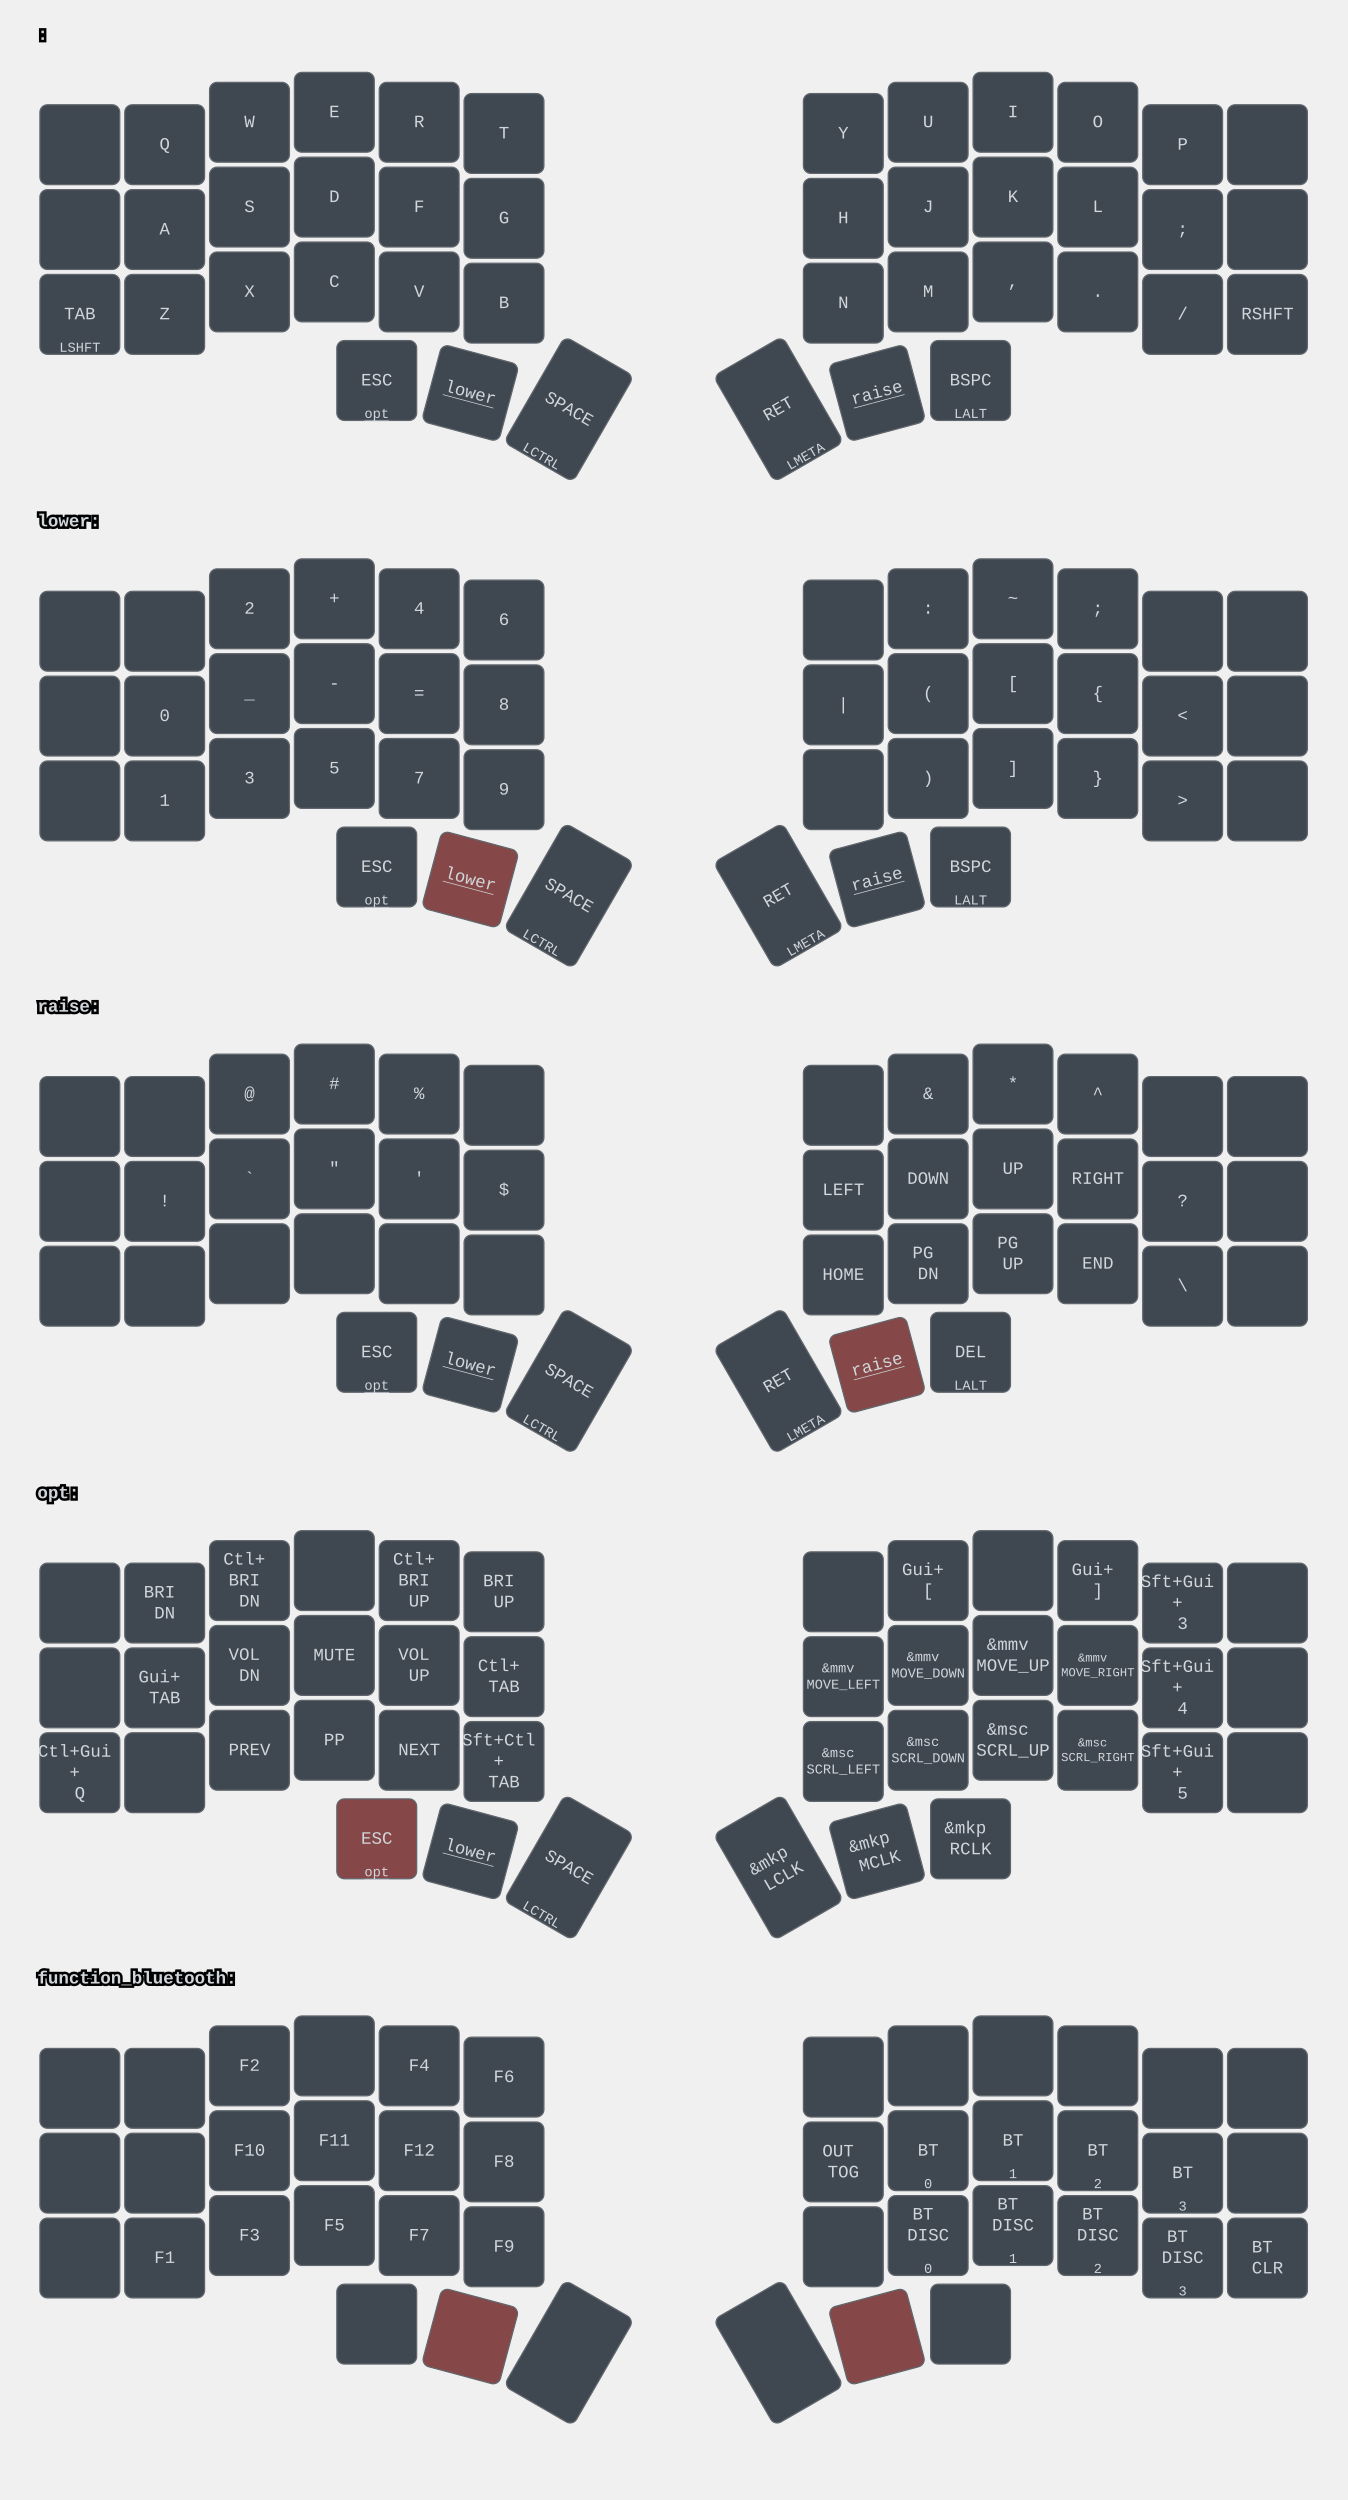
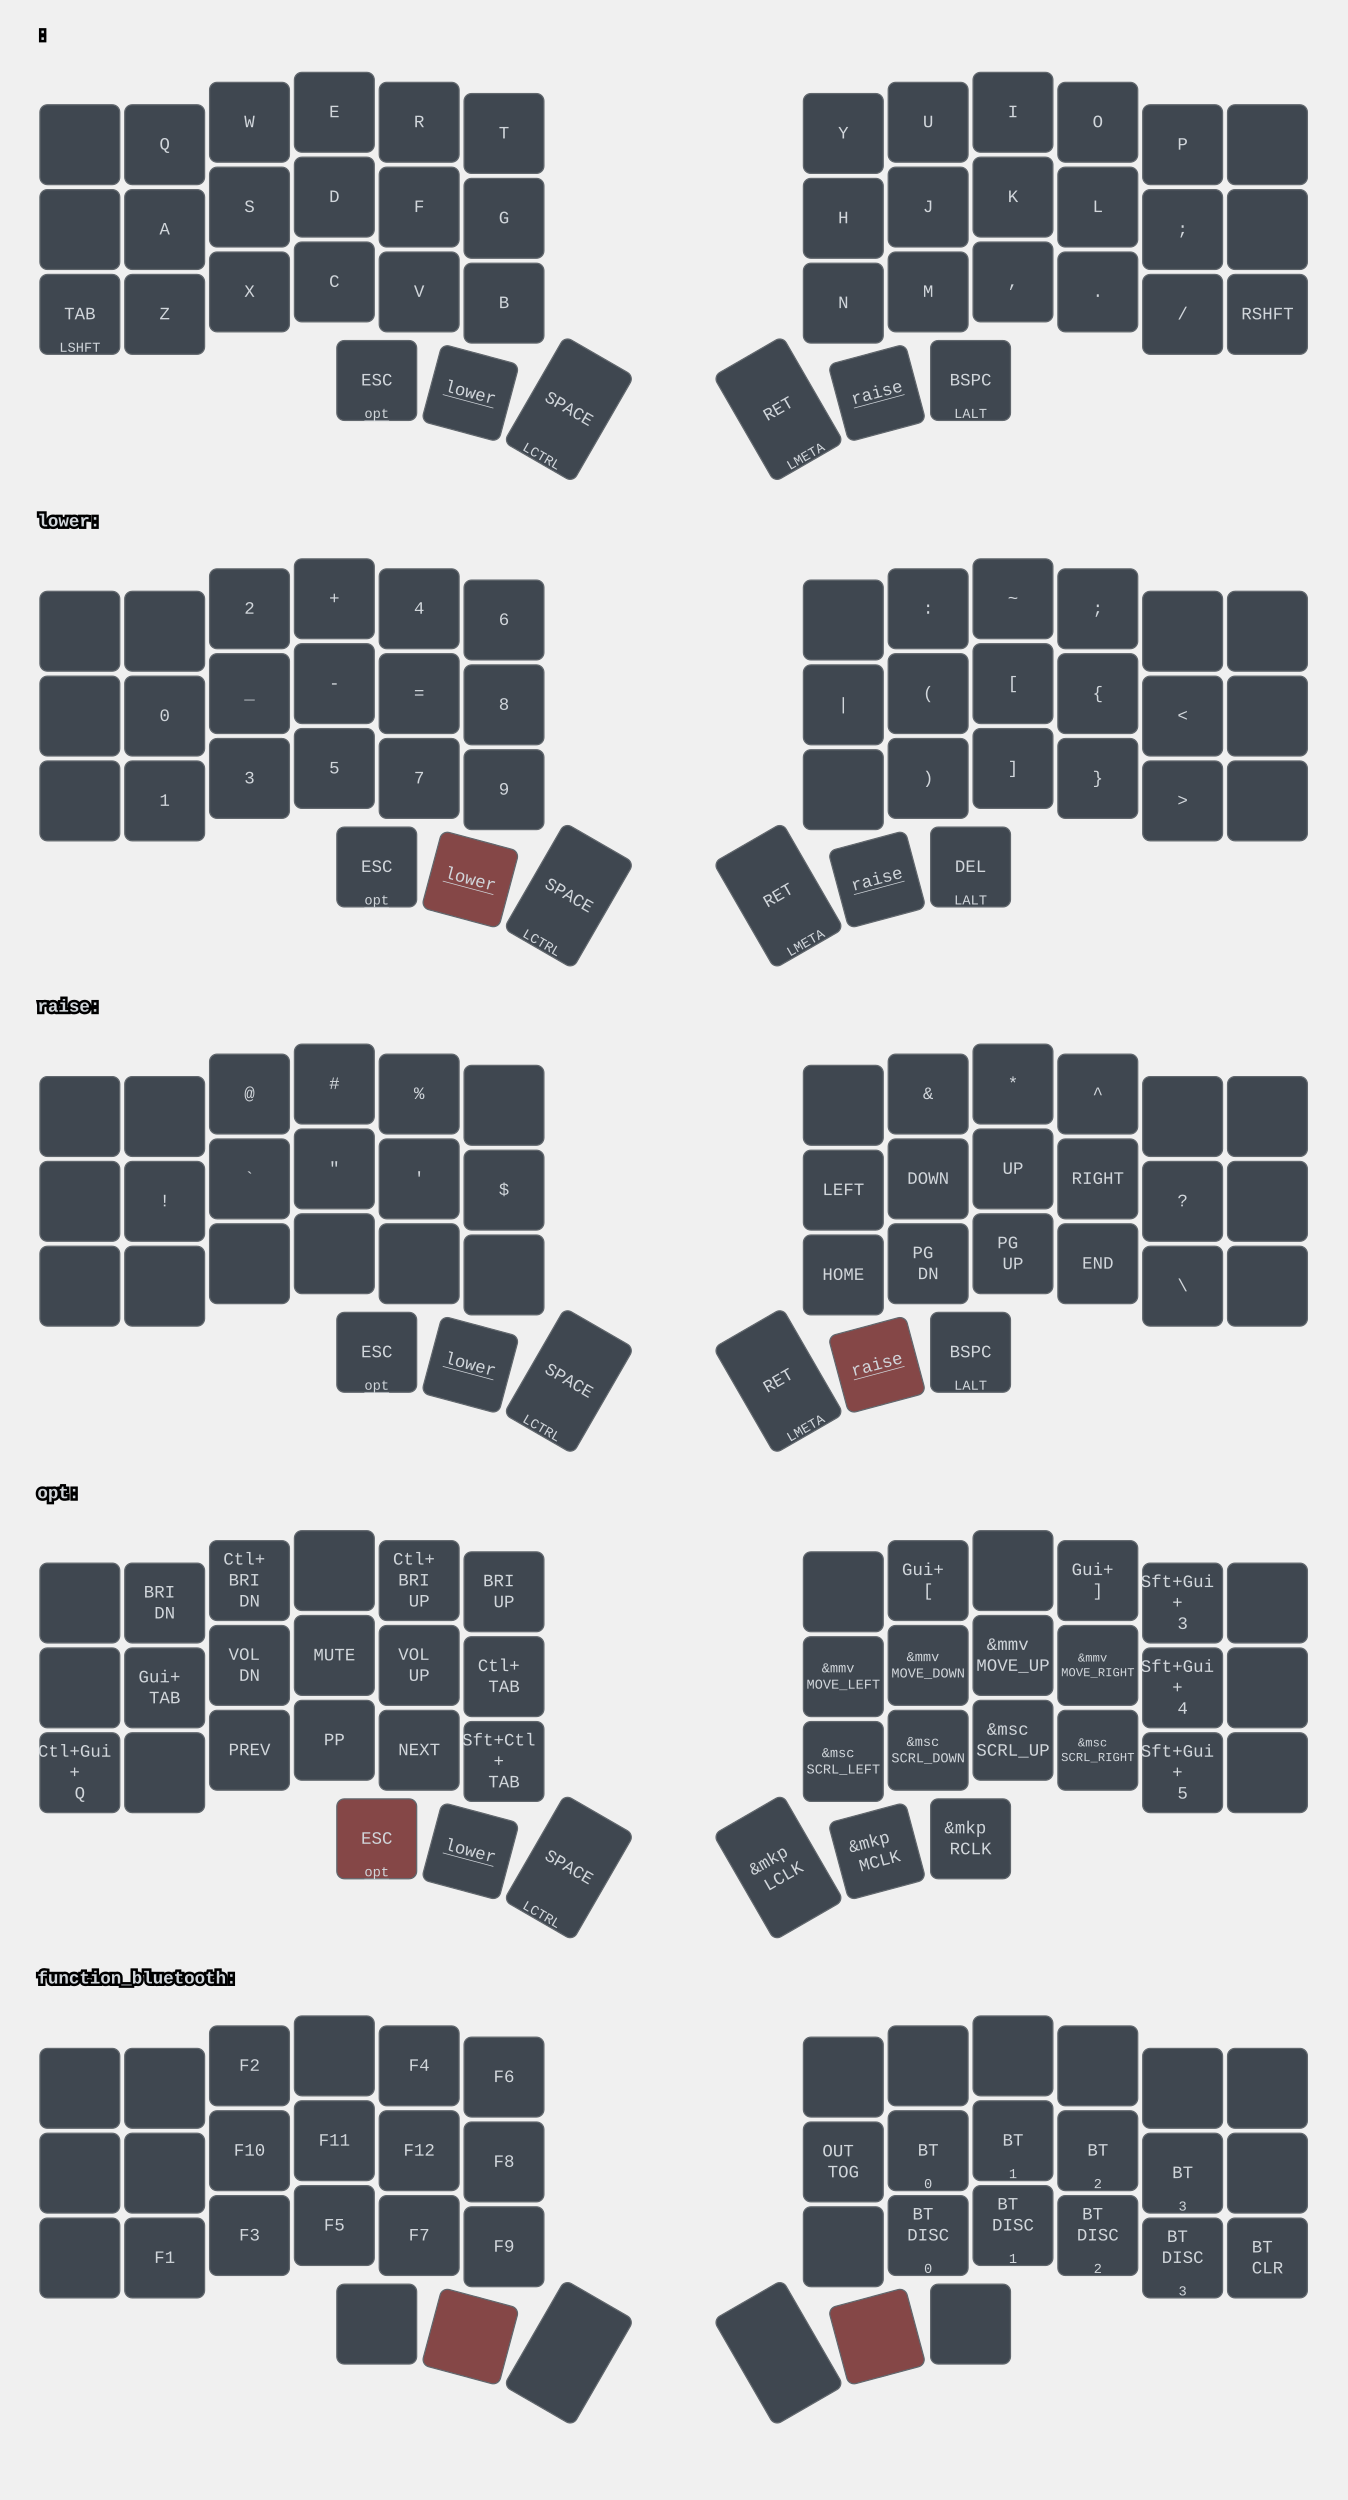
<svg xmlns="http://www.w3.org/2000/svg" width="1080" height="2004" viewBox="0 0 1080 2004" class="keymap">
  <style>/* inherit to force styles through use tags */
svg path {
    fill: inherit;
}

/* font and background color specifications */
svg.keymap {
    font-family: SFMono-Regular,Consolas,Liberation Mono,Menlo,monospace;
    font-size: 14px;
    font-kerning: normal;
    text-rendering: optimizeLegibility;
    fill: #24292e;
}

/* default key styling */
rect.key {
    fill: #f6f8fa;
}

rect.key, rect.combo {
    stroke: #c9cccf;
    stroke-width: 1;
}

/* default key side styling, only used is draw_key_sides is set */
rect.side {
    filter: brightness(90%);
}

/* color accent for combo boxes */
rect.combo, rect.combo-separate {
    fill: #cdf;
}

/* color accent for held keys */
rect.held, rect.combo.held {
    fill: #fdd;
}

/* color accent for ghost (optional) keys */
rect.ghost, rect.combo.ghost {
    stroke-dasharray: 4, 4;
    stroke-width: 2;
}

text {
    text-anchor: middle;
    dominant-baseline: middle;
}

/* styling for layer labels */
text.label {
    font-weight: bold;
    text-anchor: start;
    stroke: white;
    stroke-width: 4;
    paint-order: stroke;
}

/* styling for optional footer */
text.footer {
    text-anchor: end;
    dominant-baseline: auto;
    stroke: white;
    stroke-width: 4;
    paint-order: stroke;
}

/* styling for combo tap, and key non-tap label text */
text.combo, text.hold, text.shifted, text.left, text.right {
    font-size: 11px;
}

text.hold {
    text-anchor: middle;
    dominant-baseline: auto;
}

text.shifted {
    text-anchor: middle;
    dominant-baseline: hanging;
}

text.left {
    text-anchor: start;
}

text.right {
    text-anchor: end;
}

text.layer-activator {
    text-decoration: underline;
}

/* styling for hold/shifted label text in combo box */
text.combo.hold, text.combo.shifted, text.combo.left, text.combo.right {
    font-size: 8px;
}

/* lighter symbol for transparent keys */
text.trans {
    fill: #7b7e81;
}

/* styling for combo dendrons */
path.combo {
    stroke-width: 1;
    stroke: gray;
    fill: none;
}

/* Start Tabler Icons Cleanup */
/* cannot use height/width with glyphs */
.icon-tabler &gt; path {
    fill: inherit;
    stroke: inherit;
    stroke-width: 2;
}
/* hide tabler's default box */
.icon-tabler &gt; path[stroke="none"][fill="none"] {
    visibility: hidden;
}
/* End Tabler Icons Cleanup */

svg.keymap { fill: #d1d6db; }
rect.key { fill: #3f4750; }
rect.key, rect.combo { stroke: #60666c; }
rect.combo, rect.combo-separate { fill: #1f3d7a; }
rect.held, rect.combo.held { fill: #854747; }
text.label, text.footer { stroke: black; }
text.trans { fill: #7e8184; }
path.combo { stroke: #7f7f7f; }
</style>
  <g transform="translate(30, 0)" class="layer- ">
    <text x="0" y="28" class="label" id="x_x"> :</text>
    <g transform="translate(0, 56)">
      <g transform="translate(34, 60)" class="key keypos-0">
        <rect rx="6" ry="6" x="-32" y="-32" width="64" height="64" class="key" />
      </g>
      <g transform="translate(102, 60)" class="key keypos-1">
        <rect rx="6" ry="6" x="-32" y="-32" width="64" height="64" class="key" />
        <text x="0" y="0" class="key tap">Q</text>
      </g>
      <g transform="translate(170, 42)" class="key keypos-2">
        <rect rx="6" ry="6" x="-32" y="-32" width="64" height="64" class="key" />
        <text x="0" y="0" class="key tap">W</text>
      </g>
      <g transform="translate(238, 34)" class="key keypos-3">
        <rect rx="6" ry="6" x="-32" y="-32" width="64" height="64" class="key" />
        <text x="0" y="0" class="key tap">E</text>
      </g>
      <g transform="translate(306, 42)" class="key keypos-4">
        <rect rx="6" ry="6" x="-32" y="-32" width="64" height="64" class="key" />
        <text x="0" y="0" class="key tap">R</text>
      </g>
      <g transform="translate(374, 51)" class="key keypos-5">
        <rect rx="6" ry="6" x="-32" y="-32" width="64" height="64" class="key" />
        <text x="0" y="0" class="key tap">T</text>
      </g>
      <g transform="translate(646, 51)" class="key keypos-6">
        <rect rx="6" ry="6" x="-32" y="-32" width="64" height="64" class="key" />
        <text x="0" y="0" class="key tap">Y</text>
      </g>
      <g transform="translate(714, 42)" class="key keypos-7">
        <rect rx="6" ry="6" x="-32" y="-32" width="64" height="64" class="key" />
        <text x="0" y="0" class="key tap">U</text>
      </g>
      <g transform="translate(782, 34)" class="key keypos-8">
        <rect rx="6" ry="6" x="-32" y="-32" width="64" height="64" class="key" />
        <text x="0" y="0" class="key tap">I</text>
      </g>
      <g transform="translate(850, 42)" class="key keypos-9">
        <rect rx="6" ry="6" x="-32" y="-32" width="64" height="64" class="key" />
        <text x="0" y="0" class="key tap">O</text>
      </g>
      <g transform="translate(918, 60)" class="key keypos-10">
        <rect rx="6" ry="6" x="-32" y="-32" width="64" height="64" class="key" />
        <text x="0" y="0" class="key tap">P</text>
      </g>
      <g transform="translate(986, 60)" class="key keypos-11">
        <rect rx="6" ry="6" x="-32" y="-32" width="64" height="64" class="key" />
      </g>
      <g transform="translate(34, 128)" class="key keypos-12">
        <rect rx="6" ry="6" x="-32" y="-32" width="64" height="64" class="key" />
      </g>
      <g transform="translate(102, 128)" class="key keypos-13">
        <rect rx="6" ry="6" x="-32" y="-32" width="64" height="64" class="key" />
        <text x="0" y="0" class="key tap">A</text>
      </g>
      <g transform="translate(170, 110)" class="key keypos-14">
        <rect rx="6" ry="6" x="-32" y="-32" width="64" height="64" class="key" />
        <text x="0" y="0" class="key tap">S</text>
      </g>
      <g transform="translate(238, 102)" class="key keypos-15">
        <rect rx="6" ry="6" x="-32" y="-32" width="64" height="64" class="key" />
        <text x="0" y="0" class="key tap">D</text>
      </g>
      <g transform="translate(306, 110)" class="key keypos-16">
        <rect rx="6" ry="6" x="-32" y="-32" width="64" height="64" class="key" />
        <text x="0" y="0" class="key tap">F</text>
      </g>
      <g transform="translate(374, 119)" class="key keypos-17">
        <rect rx="6" ry="6" x="-32" y="-32" width="64" height="64" class="key" />
        <text x="0" y="0" class="key tap">G</text>
      </g>
      <g transform="translate(646, 119)" class="key keypos-18">
        <rect rx="6" ry="6" x="-32" y="-32" width="64" height="64" class="key" />
        <text x="0" y="0" class="key tap">H</text>
      </g>
      <g transform="translate(714, 110)" class="key keypos-19">
        <rect rx="6" ry="6" x="-32" y="-32" width="64" height="64" class="key" />
        <text x="0" y="0" class="key tap">J</text>
      </g>
      <g transform="translate(782, 102)" class="key keypos-20">
        <rect rx="6" ry="6" x="-32" y="-32" width="64" height="64" class="key" />
        <text x="0" y="0" class="key tap">K</text>
      </g>
      <g transform="translate(850, 110)" class="key keypos-21">
        <rect rx="6" ry="6" x="-32" y="-32" width="64" height="64" class="key" />
        <text x="0" y="0" class="key tap">L</text>
      </g>
      <g transform="translate(918, 128)" class="key keypos-22">
        <rect rx="6" ry="6" x="-32" y="-32" width="64" height="64" class="key" />
        <text x="0" y="0" class="key tap">;</text>
      </g>
      <g transform="translate(986, 128)" class="key keypos-23">
        <rect rx="6" ry="6" x="-32" y="-32" width="64" height="64" class="key" />
      </g>
      <g transform="translate(34, 196)" class="key keypos-24">
        <rect rx="6" ry="6" x="-32" y="-32" width="64" height="64" class="key" />
        <text x="0" y="0" class="key tap">TAB</text>
        <text x="0" y="30" class="key hold">LSHFT</text>
      </g>
      <g transform="translate(102, 196)" class="key keypos-25">
        <rect rx="6" ry="6" x="-32" y="-32" width="64" height="64" class="key" />
        <text x="0" y="0" class="key tap">Z</text>
      </g>
      <g transform="translate(170, 178)" class="key keypos-26">
        <rect rx="6" ry="6" x="-32" y="-32" width="64" height="64" class="key" />
        <text x="0" y="0" class="key tap">X</text>
      </g>
      <g transform="translate(238, 170)" class="key keypos-27">
        <rect rx="6" ry="6" x="-32" y="-32" width="64" height="64" class="key" />
        <text x="0" y="0" class="key tap">C</text>
      </g>
      <g transform="translate(306, 178)" class="key keypos-28">
        <rect rx="6" ry="6" x="-32" y="-32" width="64" height="64" class="key" />
        <text x="0" y="0" class="key tap">V</text>
      </g>
      <g transform="translate(374, 187)" class="key keypos-29">
        <rect rx="6" ry="6" x="-32" y="-32" width="64" height="64" class="key" />
        <text x="0" y="0" class="key tap">B</text>
      </g>
      <g transform="translate(646, 187)" class="key keypos-30">
        <rect rx="6" ry="6" x="-32" y="-32" width="64" height="64" class="key" />
        <text x="0" y="0" class="key tap">N</text>
      </g>
      <g transform="translate(714, 178)" class="key keypos-31">
        <rect rx="6" ry="6" x="-32" y="-32" width="64" height="64" class="key" />
        <text x="0" y="0" class="key tap">M</text>
      </g>
      <g transform="translate(782, 170)" class="key keypos-32">
        <rect rx="6" ry="6" x="-32" y="-32" width="64" height="64" class="key" />
        <text x="0" y="0" class="key tap">,</text>
      </g>
      <g transform="translate(850, 178)" class="key keypos-33">
        <rect rx="6" ry="6" x="-32" y="-32" width="64" height="64" class="key" />
        <text x="0" y="0" class="key tap">.</text>
      </g>
      <g transform="translate(918, 196)" class="key keypos-34">
        <rect rx="6" ry="6" x="-32" y="-32" width="64" height="64" class="key" />
        <text x="0" y="0" class="key tap">/</text>
      </g>
      <g transform="translate(986, 196)" class="key keypos-35">
        <rect rx="6" ry="6" x="-32" y="-32" width="64" height="64" class="key" />
        <text x="0" y="0" class="key tap">RSHFT</text>
      </g>
      <g transform="translate(272, 249)" class="key keypos-36">
        <rect rx="6" ry="6" x="-32" y="-32" width="64" height="64" class="key" />
        <text x="0" y="0" class="key tap">ESC</text>
        <a href="#opt">
          <text x="0" y="30" class="key hold layer-activator">opt</text>
        </a>
      </g>
      <g transform="translate(347, 259) rotate(15.0)" class="key keypos-37">
        <rect rx="6" ry="6" x="-32" y="-32" width="64" height="64" class="key" />
        <a href="#lower">
          <text x="0" y="0" class="key tap layer-activator">lower</text>
        </a>
      </g>
      <g transform="translate(426, 272) rotate(30.0)" class="key keypos-38">
        <rect rx="6" ry="6" x="-32" y="-49" width="64" height="98" class="key" />
        <text x="0" y="0" class="key tap">SPACE</text>
        <text x="0" y="47" class="key hold">LCTRL</text>
      </g>
      <g transform="translate(594, 272) rotate(-30.0)" class="key keypos-39">
        <rect rx="6" ry="6" x="-32" y="-49" width="64" height="98" class="key" />
        <text x="0" y="0" class="key tap">RET</text>
        <text x="0" y="47" class="key hold">LMETA</text>
      </g>
      <g transform="translate(673, 259) rotate(-15.0)" class="key keypos-40">
        <rect rx="6" ry="6" x="-32" y="-32" width="64" height="64" class="key" />
        <a href="#raise">
          <text x="0" y="0" class="key tap layer-activator">raise</text>
        </a>
      </g>
      <g transform="translate(748, 249)" class="key keypos-41">
        <rect rx="6" ry="6" x="-32" y="-32" width="64" height="64" class="key" />
        <text x="0" y="0" class="key tap">BSPC</text>
        <text x="0" y="30" class="key hold">LALT</text>
      </g>
    </g>
  </g>
  <g transform="translate(30, 390)" class="layer-lower">
    <text x="0" y="28" class="label" id="lower">lower:</text>
    <g transform="translate(0, 56)">
      <g transform="translate(34, 60)" class="key keypos-0">
        <rect rx="6" ry="6" x="-32" y="-32" width="64" height="64" class="key" />
      </g>
      <g transform="translate(102, 60)" class="key keypos-1">
        <rect rx="6" ry="6" x="-32" y="-32" width="64" height="64" class="key" />
      </g>
      <g transform="translate(170, 42)" class="key keypos-2">
        <rect rx="6" ry="6" x="-32" y="-32" width="64" height="64" class="key" />
        <text x="0" y="0" class="key tap">2</text>
      </g>
      <g transform="translate(238, 34)" class="key keypos-3">
        <rect rx="6" ry="6" x="-32" y="-32" width="64" height="64" class="key" />
        <text x="0" y="0" class="key tap">+</text>
      </g>
      <g transform="translate(306, 42)" class="key keypos-4">
        <rect rx="6" ry="6" x="-32" y="-32" width="64" height="64" class="key" />
        <text x="0" y="0" class="key tap">4</text>
      </g>
      <g transform="translate(374, 51)" class="key keypos-5">
        <rect rx="6" ry="6" x="-32" y="-32" width="64" height="64" class="key" />
        <text x="0" y="0" class="key tap">6</text>
      </g>
      <g transform="translate(646, 51)" class="key keypos-6">
        <rect rx="6" ry="6" x="-32" y="-32" width="64" height="64" class="key" />
      </g>
      <g transform="translate(714, 42)" class="key keypos-7">
        <rect rx="6" ry="6" x="-32" y="-32" width="64" height="64" class="key" />
        <text x="0" y="0" class="key tap">:</text>
      </g>
      <g transform="translate(782, 34)" class="key keypos-8">
        <rect rx="6" ry="6" x="-32" y="-32" width="64" height="64" class="key" />
        <text x="0" y="0" class="key tap">~</text>
      </g>
      <g transform="translate(850, 42)" class="key keypos-9">
        <rect rx="6" ry="6" x="-32" y="-32" width="64" height="64" class="key" />
        <text x="0" y="0" class="key tap">;</text>
      </g>
      <g transform="translate(918, 60)" class="key keypos-10">
        <rect rx="6" ry="6" x="-32" y="-32" width="64" height="64" class="key" />
      </g>
      <g transform="translate(986, 60)" class="key keypos-11">
        <rect rx="6" ry="6" x="-32" y="-32" width="64" height="64" class="key" />
      </g>
      <g transform="translate(34, 128)" class="key keypos-12">
        <rect rx="6" ry="6" x="-32" y="-32" width="64" height="64" class="key" />
      </g>
      <g transform="translate(102, 128)" class="key keypos-13">
        <rect rx="6" ry="6" x="-32" y="-32" width="64" height="64" class="key" />
        <text x="0" y="0" class="key tap">0</text>
      </g>
      <g transform="translate(170, 110)" class="key keypos-14">
        <rect rx="6" ry="6" x="-32" y="-32" width="64" height="64" class="key" />
        <text x="0" y="0" class="key tap">_</text>
      </g>
      <g transform="translate(238, 102)" class="key keypos-15">
        <rect rx="6" ry="6" x="-32" y="-32" width="64" height="64" class="key" />
        <text x="0" y="0" class="key tap">-</text>
      </g>
      <g transform="translate(306, 110)" class="key keypos-16">
        <rect rx="6" ry="6" x="-32" y="-32" width="64" height="64" class="key" />
        <text x="0" y="0" class="key tap">=</text>
      </g>
      <g transform="translate(374, 119)" class="key keypos-17">
        <rect rx="6" ry="6" x="-32" y="-32" width="64" height="64" class="key" />
        <text x="0" y="0" class="key tap">8</text>
      </g>
      <g transform="translate(646, 119)" class="key keypos-18">
        <rect rx="6" ry="6" x="-32" y="-32" width="64" height="64" class="key" />
        <text x="0" y="0" class="key tap">|</text>
      </g>
      <g transform="translate(714, 110)" class="key keypos-19">
        <rect rx="6" ry="6" x="-32" y="-32" width="64" height="64" class="key" />
        <text x="0" y="0" class="key tap">(</text>
      </g>
      <g transform="translate(782, 102)" class="key keypos-20">
        <rect rx="6" ry="6" x="-32" y="-32" width="64" height="64" class="key" />
        <text x="0" y="0" class="key tap">[</text>
      </g>
      <g transform="translate(850, 110)" class="key keypos-21">
        <rect rx="6" ry="6" x="-32" y="-32" width="64" height="64" class="key" />
        <text x="0" y="0" class="key tap">{</text>
      </g>
      <g transform="translate(918, 128)" class="key keypos-22">
        <rect rx="6" ry="6" x="-32" y="-32" width="64" height="64" class="key" />
        <text x="0" y="0" class="key tap">&lt;</text>
      </g>
      <g transform="translate(986, 128)" class="key keypos-23">
        <rect rx="6" ry="6" x="-32" y="-32" width="64" height="64" class="key" />
      </g>
      <g transform="translate(34, 196)" class="key keypos-24">
        <rect rx="6" ry="6" x="-32" y="-32" width="64" height="64" class="key" />
      </g>
      <g transform="translate(102, 196)" class="key keypos-25">
        <rect rx="6" ry="6" x="-32" y="-32" width="64" height="64" class="key" />
        <text x="0" y="0" class="key tap">1</text>
      </g>
      <g transform="translate(170, 178)" class="key keypos-26">
        <rect rx="6" ry="6" x="-32" y="-32" width="64" height="64" class="key" />
        <text x="0" y="0" class="key tap">3</text>
      </g>
      <g transform="translate(238, 170)" class="key keypos-27">
        <rect rx="6" ry="6" x="-32" y="-32" width="64" height="64" class="key" />
        <text x="0" y="0" class="key tap">5</text>
      </g>
      <g transform="translate(306, 178)" class="key keypos-28">
        <rect rx="6" ry="6" x="-32" y="-32" width="64" height="64" class="key" />
        <text x="0" y="0" class="key tap">7</text>
      </g>
      <g transform="translate(374, 187)" class="key keypos-29">
        <rect rx="6" ry="6" x="-32" y="-32" width="64" height="64" class="key" />
        <text x="0" y="0" class="key tap">9</text>
      </g>
      <g transform="translate(646, 187)" class="key keypos-30">
        <rect rx="6" ry="6" x="-32" y="-32" width="64" height="64" class="key" />
      </g>
      <g transform="translate(714, 178)" class="key keypos-31">
        <rect rx="6" ry="6" x="-32" y="-32" width="64" height="64" class="key" />
        <text x="0" y="0" class="key tap">)</text>
      </g>
      <g transform="translate(782, 170)" class="key keypos-32">
        <rect rx="6" ry="6" x="-32" y="-32" width="64" height="64" class="key" />
        <text x="0" y="0" class="key tap">]</text>
      </g>
      <g transform="translate(850, 178)" class="key keypos-33">
        <rect rx="6" ry="6" x="-32" y="-32" width="64" height="64" class="key" />
        <text x="0" y="0" class="key tap">}</text>
      </g>
      <g transform="translate(918, 196)" class="key keypos-34">
        <rect rx="6" ry="6" x="-32" y="-32" width="64" height="64" class="key" />
        <text x="0" y="0" class="key tap">&gt;</text>
      </g>
      <g transform="translate(986, 196)" class="key keypos-35">
        <rect rx="6" ry="6" x="-32" y="-32" width="64" height="64" class="key" />
      </g>
      <g transform="translate(272, 249)" class="key keypos-36">
        <rect rx="6" ry="6" x="-32" y="-32" width="64" height="64" class="key" />
        <text x="0" y="0" class="key tap">ESC</text>
        <a href="#opt">
          <text x="0" y="30" class="key hold layer-activator">opt</text>
        </a>
      </g>
      <g transform="translate(347, 259) rotate(15.0)" class="key held keypos-37">
        <rect rx="6" ry="6" x="-32" y="-32" width="64" height="64" class="key held" />
        <a href="#lower">
          <text x="0" y="0" class="key held tap layer-activator">lower</text>
        </a>
      </g>
      <g transform="translate(426, 272) rotate(30.0)" class="key keypos-38">
        <rect rx="6" ry="6" x="-32" y="-49" width="64" height="98" class="key" />
        <text x="0" y="0" class="key tap">SPACE</text>
        <text x="0" y="47" class="key hold">LCTRL</text>
      </g>
      <g transform="translate(594, 272) rotate(-30.0)" class="key keypos-39">
        <rect rx="6" ry="6" x="-32" y="-49" width="64" height="98" class="key" />
        <text x="0" y="0" class="key tap">RET</text>
        <text x="0" y="47" class="key hold">LMETA</text>
      </g>
      <g transform="translate(673, 259) rotate(-15.0)" class="key keypos-40">
        <rect rx="6" ry="6" x="-32" y="-32" width="64" height="64" class="key" />
        <a href="#raise">
          <text x="0" y="0" class="key tap layer-activator">raise</text>
        </a>
      </g>
      <g transform="translate(748, 249)" class="key keypos-41">
        <rect rx="6" ry="6" x="-32" y="-32" width="64" height="64" class="key" />
-         <text x="0" y="0" class="key tap">BSPC</text>
+         <text x="0" y="0" class="key tap">DEL</text>
        <text x="0" y="30" class="key hold">LALT</text>
      </g>
    </g>
  </g>
  <g transform="translate(30, 779)" class="layer-raise">
    <text x="0" y="28" class="label" id="raise">raise:</text>
    <g transform="translate(0, 56)">
      <g transform="translate(34, 60)" class="key keypos-0">
        <rect rx="6" ry="6" x="-32" y="-32" width="64" height="64" class="key" />
      </g>
      <g transform="translate(102, 60)" class="key keypos-1">
        <rect rx="6" ry="6" x="-32" y="-32" width="64" height="64" class="key" />
      </g>
      <g transform="translate(170, 42)" class="key keypos-2">
        <rect rx="6" ry="6" x="-32" y="-32" width="64" height="64" class="key" />
        <text x="0" y="0" class="key tap">@</text>
      </g>
      <g transform="translate(238, 34)" class="key keypos-3">
        <rect rx="6" ry="6" x="-32" y="-32" width="64" height="64" class="key" />
        <text x="0" y="0" class="key tap">#</text>
      </g>
      <g transform="translate(306, 42)" class="key keypos-4">
        <rect rx="6" ry="6" x="-32" y="-32" width="64" height="64" class="key" />
        <text x="0" y="0" class="key tap">%</text>
      </g>
      <g transform="translate(374, 51)" class="key keypos-5">
        <rect rx="6" ry="6" x="-32" y="-32" width="64" height="64" class="key" />
      </g>
      <g transform="translate(646, 51)" class="key keypos-6">
        <rect rx="6" ry="6" x="-32" y="-32" width="64" height="64" class="key" />
      </g>
      <g transform="translate(714, 42)" class="key keypos-7">
        <rect rx="6" ry="6" x="-32" y="-32" width="64" height="64" class="key" />
        <text x="0" y="0" class="key tap">&amp;</text>
      </g>
      <g transform="translate(782, 34)" class="key keypos-8">
        <rect rx="6" ry="6" x="-32" y="-32" width="64" height="64" class="key" />
        <text x="0" y="0" class="key tap">*</text>
      </g>
      <g transform="translate(850, 42)" class="key keypos-9">
        <rect rx="6" ry="6" x="-32" y="-32" width="64" height="64" class="key" />
        <text x="0" y="0" class="key tap">^</text>
      </g>
      <g transform="translate(918, 60)" class="key keypos-10">
        <rect rx="6" ry="6" x="-32" y="-32" width="64" height="64" class="key" />
      </g>
      <g transform="translate(986, 60)" class="key keypos-11">
        <rect rx="6" ry="6" x="-32" y="-32" width="64" height="64" class="key" />
      </g>
      <g transform="translate(34, 128)" class="key keypos-12">
        <rect rx="6" ry="6" x="-32" y="-32" width="64" height="64" class="key" />
      </g>
      <g transform="translate(102, 128)" class="key keypos-13">
        <rect rx="6" ry="6" x="-32" y="-32" width="64" height="64" class="key" />
        <text x="0" y="0" class="key tap">!</text>
      </g>
      <g transform="translate(170, 110)" class="key keypos-14">
        <rect rx="6" ry="6" x="-32" y="-32" width="64" height="64" class="key" />
        <text x="0" y="0" class="key tap">`</text>
      </g>
      <g transform="translate(238, 102)" class="key keypos-15">
        <rect rx="6" ry="6" x="-32" y="-32" width="64" height="64" class="key" />
        <text x="0" y="0" class="key tap">"</text>
      </g>
      <g transform="translate(306, 110)" class="key keypos-16">
        <rect rx="6" ry="6" x="-32" y="-32" width="64" height="64" class="key" />
        <text x="0" y="0" class="key tap">'</text>
      </g>
      <g transform="translate(374, 119)" class="key keypos-17">
        <rect rx="6" ry="6" x="-32" y="-32" width="64" height="64" class="key" />
        <text x="0" y="0" class="key tap">$</text>
      </g>
      <g transform="translate(646, 119)" class="key keypos-18">
        <rect rx="6" ry="6" x="-32" y="-32" width="64" height="64" class="key" />
        <text x="0" y="0" class="key tap">LEFT</text>
      </g>
      <g transform="translate(714, 110)" class="key keypos-19">
        <rect rx="6" ry="6" x="-32" y="-32" width="64" height="64" class="key" />
        <text x="0" y="0" class="key tap">DOWN</text>
      </g>
      <g transform="translate(782, 102)" class="key keypos-20">
        <rect rx="6" ry="6" x="-32" y="-32" width="64" height="64" class="key" />
        <text x="0" y="0" class="key tap">UP</text>
      </g>
      <g transform="translate(850, 110)" class="key keypos-21">
        <rect rx="6" ry="6" x="-32" y="-32" width="64" height="64" class="key" />
        <text x="0" y="0" class="key tap">RIGHT</text>
      </g>
      <g transform="translate(918, 128)" class="key keypos-22">
        <rect rx="6" ry="6" x="-32" y="-32" width="64" height="64" class="key" />
        <text x="0" y="0" class="key tap">?</text>
      </g>
      <g transform="translate(986, 128)" class="key keypos-23">
        <rect rx="6" ry="6" x="-32" y="-32" width="64" height="64" class="key" />
      </g>
      <g transform="translate(34, 196)" class="key keypos-24">
        <rect rx="6" ry="6" x="-32" y="-32" width="64" height="64" class="key" />
      </g>
      <g transform="translate(102, 196)" class="key keypos-25">
        <rect rx="6" ry="6" x="-32" y="-32" width="64" height="64" class="key" />
      </g>
      <g transform="translate(170, 178)" class="key keypos-26">
        <rect rx="6" ry="6" x="-32" y="-32" width="64" height="64" class="key" />
      </g>
      <g transform="translate(238, 170)" class="key keypos-27">
        <rect rx="6" ry="6" x="-32" y="-32" width="64" height="64" class="key" />
      </g>
      <g transform="translate(306, 178)" class="key keypos-28">
        <rect rx="6" ry="6" x="-32" y="-32" width="64" height="64" class="key" />
      </g>
      <g transform="translate(374, 187)" class="key keypos-29">
        <rect rx="6" ry="6" x="-32" y="-32" width="64" height="64" class="key" />
      </g>
      <g transform="translate(646, 187)" class="key keypos-30">
        <rect rx="6" ry="6" x="-32" y="-32" width="64" height="64" class="key" />
        <text x="0" y="0" class="key tap">HOME</text>
      </g>
      <g transform="translate(714, 178)" class="key keypos-31">
        <rect rx="6" ry="6" x="-32" y="-32" width="64" height="64" class="key" />
        <text x="0" y="0" class="key tap">
          <tspan x="0" dy="-0.6em">PG</tspan>
          <tspan x="0" dy="1.2em">DN</tspan>
        </text>
      </g>
      <g transform="translate(782, 170)" class="key keypos-32">
        <rect rx="6" ry="6" x="-32" y="-32" width="64" height="64" class="key" />
        <text x="0" y="0" class="key tap">
          <tspan x="0" dy="-0.6em">PG</tspan>
          <tspan x="0" dy="1.2em">UP</tspan>
        </text>
      </g>
      <g transform="translate(850, 178)" class="key keypos-33">
        <rect rx="6" ry="6" x="-32" y="-32" width="64" height="64" class="key" />
        <text x="0" y="0" class="key tap">END</text>
      </g>
      <g transform="translate(918, 196)" class="key keypos-34">
        <rect rx="6" ry="6" x="-32" y="-32" width="64" height="64" class="key" />
        <text x="0" y="0" class="key tap">\</text>
      </g>
      <g transform="translate(986, 196)" class="key keypos-35">
        <rect rx="6" ry="6" x="-32" y="-32" width="64" height="64" class="key" />
      </g>
      <g transform="translate(272, 249)" class="key keypos-36">
        <rect rx="6" ry="6" x="-32" y="-32" width="64" height="64" class="key" />
        <text x="0" y="0" class="key tap">ESC</text>
        <a href="#opt">
          <text x="0" y="30" class="key hold layer-activator">opt</text>
        </a>
      </g>
      <g transform="translate(347, 259) rotate(15.0)" class="key keypos-37">
        <rect rx="6" ry="6" x="-32" y="-32" width="64" height="64" class="key" />
        <a href="#lower">
          <text x="0" y="0" class="key tap layer-activator">lower</text>
        </a>
      </g>
      <g transform="translate(426, 272) rotate(30.0)" class="key keypos-38">
        <rect rx="6" ry="6" x="-32" y="-49" width="64" height="98" class="key" />
        <text x="0" y="0" class="key tap">SPACE</text>
        <text x="0" y="47" class="key hold">LCTRL</text>
      </g>
      <g transform="translate(594, 272) rotate(-30.0)" class="key keypos-39">
        <rect rx="6" ry="6" x="-32" y="-49" width="64" height="98" class="key" />
        <text x="0" y="0" class="key tap">RET</text>
        <text x="0" y="47" class="key hold">LMETA</text>
      </g>
      <g transform="translate(673, 259) rotate(-15.0)" class="key held keypos-40">
        <rect rx="6" ry="6" x="-32" y="-32" width="64" height="64" class="key held" />
        <a href="#raise">
          <text x="0" y="0" class="key held tap layer-activator">raise</text>
        </a>
      </g>
      <g transform="translate(748, 249)" class="key keypos-41">
        <rect rx="6" ry="6" x="-32" y="-32" width="64" height="64" class="key" />
-         <text x="0" y="0" class="key tap">DEL</text>
+         <text x="0" y="0" class="key tap">BSPC</text>
        <text x="0" y="30" class="key hold">LALT</text>
      </g>
    </g>
  </g>
  <g transform="translate(30, 1169)" class="layer-opt">
    <text x="0" y="28" class="label" id="opt">opt:</text>
    <g transform="translate(0, 56)">
      <g transform="translate(34, 60)" class="key keypos-0">
        <rect rx="6" ry="6" x="-32" y="-32" width="64" height="64" class="key" />
      </g>
      <g transform="translate(102, 60)" class="key keypos-1">
        <rect rx="6" ry="6" x="-32" y="-32" width="64" height="64" class="key" />
        <text x="0" y="0" class="key tap">
          <tspan x="0" dy="-0.6em">BRI</tspan>
          <tspan x="0" dy="1.2em">DN</tspan>
        </text>
      </g>
      <g transform="translate(170, 42)" class="key keypos-2">
        <rect rx="6" ry="6" x="-32" y="-32" width="64" height="64" class="key" />
        <text x="0" y="0" class="key tap">
          <tspan x="0" dy="-1.2em">Ctl+</tspan>
          <tspan x="0" dy="1.2em">BRI</tspan>
          <tspan x="0" dy="1.2em">DN</tspan>
        </text>
      </g>
      <g transform="translate(238, 34)" class="key keypos-3">
        <rect rx="6" ry="6" x="-32" y="-32" width="64" height="64" class="key" />
      </g>
      <g transform="translate(306, 42)" class="key keypos-4">
        <rect rx="6" ry="6" x="-32" y="-32" width="64" height="64" class="key" />
        <text x="0" y="0" class="key tap">
          <tspan x="0" dy="-1.2em">Ctl+</tspan>
          <tspan x="0" dy="1.2em">BRI</tspan>
          <tspan x="0" dy="1.2em">UP</tspan>
        </text>
      </g>
      <g transform="translate(374, 51)" class="key keypos-5">
        <rect rx="6" ry="6" x="-32" y="-32" width="64" height="64" class="key" />
        <text x="0" y="0" class="key tap">
          <tspan x="0" dy="-0.6em">BRI</tspan>
          <tspan x="0" dy="1.2em">UP</tspan>
        </text>
      </g>
      <g transform="translate(646, 51)" class="key keypos-6">
        <rect rx="6" ry="6" x="-32" y="-32" width="64" height="64" class="key" />
      </g>
      <g transform="translate(714, 42)" class="key keypos-7">
        <rect rx="6" ry="6" x="-32" y="-32" width="64" height="64" class="key" />
        <text x="0" y="0" class="key tap">
          <tspan x="0" dy="-0.6em">Gui+</tspan>
          <tspan x="0" dy="1.2em">[</tspan>
        </text>
      </g>
      <g transform="translate(782, 34)" class="key keypos-8">
        <rect rx="6" ry="6" x="-32" y="-32" width="64" height="64" class="key" />
      </g>
      <g transform="translate(850, 42)" class="key keypos-9">
        <rect rx="6" ry="6" x="-32" y="-32" width="64" height="64" class="key" />
        <text x="0" y="0" class="key tap">
          <tspan x="0" dy="-0.6em">Gui+</tspan>
          <tspan x="0" dy="1.2em">]</tspan>
        </text>
      </g>
      <g transform="translate(918, 60)" class="key keypos-10">
        <rect rx="6" ry="6" x="-32" y="-32" width="64" height="64" class="key" />
        <text x="0" y="0" class="key tap">
          <tspan x="0" dy="-1.2em">Sft+Gui</tspan>
          <tspan x="0" dy="1.2em">+</tspan>
          <tspan x="0" dy="1.2em">3</tspan>
        </text>
      </g>
      <g transform="translate(986, 60)" class="key keypos-11">
        <rect rx="6" ry="6" x="-32" y="-32" width="64" height="64" class="key" />
      </g>
      <g transform="translate(34, 128)" class="key keypos-12">
        <rect rx="6" ry="6" x="-32" y="-32" width="64" height="64" class="key" />
      </g>
      <g transform="translate(102, 128)" class="key keypos-13">
        <rect rx="6" ry="6" x="-32" y="-32" width="64" height="64" class="key" />
        <text x="0" y="0" class="key tap">
          <tspan x="0" dy="-0.6em">Gui+</tspan>
          <tspan x="0" dy="1.2em">TAB</tspan>
        </text>
      </g>
      <g transform="translate(170, 110)" class="key keypos-14">
        <rect rx="6" ry="6" x="-32" y="-32" width="64" height="64" class="key" />
        <text x="0" y="0" class="key tap">
          <tspan x="0" dy="-0.6em">VOL</tspan>
          <tspan x="0" dy="1.2em">DN</tspan>
        </text>
      </g>
      <g transform="translate(238, 102)" class="key keypos-15">
        <rect rx="6" ry="6" x="-32" y="-32" width="64" height="64" class="key" />
        <text x="0" y="0" class="key tap">MUTE</text>
      </g>
      <g transform="translate(306, 110)" class="key keypos-16">
        <rect rx="6" ry="6" x="-32" y="-32" width="64" height="64" class="key" />
        <text x="0" y="0" class="key tap">
          <tspan x="0" dy="-0.6em">VOL</tspan>
          <tspan x="0" dy="1.2em">UP</tspan>
        </text>
      </g>
      <g transform="translate(374, 119)" class="key keypos-17">
        <rect rx="6" ry="6" x="-32" y="-32" width="64" height="64" class="key" />
        <text x="0" y="0" class="key tap">
          <tspan x="0" dy="-0.6em">Ctl+</tspan>
          <tspan x="0" dy="1.2em">TAB</tspan>
        </text>
      </g>
      <g transform="translate(646, 119)" class="key keypos-18">
        <rect rx="6" ry="6" x="-32" y="-32" width="64" height="64" class="key" />
        <text x="0" y="0" class="key tap">
          <tspan x="0" dy="-0.6em" style="font-size: 78%">&amp;mmv</tspan>
          <tspan x="0" dy="1.2em" style="font-size: 78%">MOVE_LEFT</tspan>
        </text>
      </g>
      <g transform="translate(714, 110)" class="key keypos-19">
        <rect rx="6" ry="6" x="-32" y="-32" width="64" height="64" class="key" />
        <text x="0" y="0" class="key tap">
          <tspan x="0" dy="-0.6em" style="font-size: 78%">&amp;mmv</tspan>
          <tspan x="0" dy="1.2em" style="font-size: 78%">MOVE_DOWN</tspan>
        </text>
      </g>
      <g transform="translate(782, 102)" class="key keypos-20">
        <rect rx="6" ry="6" x="-32" y="-32" width="64" height="64" class="key" />
        <text x="0" y="0" class="key tap">
          <tspan x="0" dy="-0.6em">&amp;mmv</tspan>
          <tspan x="0" dy="1.2em">MOVE_UP</tspan>
        </text>
      </g>
      <g transform="translate(850, 110)" class="key keypos-21">
        <rect rx="6" ry="6" x="-32" y="-32" width="64" height="64" class="key" />
        <text x="0" y="0" class="key tap">
          <tspan x="0" dy="-0.6em" style="font-size: 70%">&amp;mmv</tspan>
          <tspan x="0" dy="1.2em" style="font-size: 70%">MOVE_RIGHT</tspan>
        </text>
      </g>
      <g transform="translate(918, 128)" class="key keypos-22">
        <rect rx="6" ry="6" x="-32" y="-32" width="64" height="64" class="key" />
        <text x="0" y="0" class="key tap">
          <tspan x="0" dy="-1.2em">Sft+Gui</tspan>
          <tspan x="0" dy="1.2em">+</tspan>
          <tspan x="0" dy="1.2em">4</tspan>
        </text>
      </g>
      <g transform="translate(986, 128)" class="key keypos-23">
        <rect rx="6" ry="6" x="-32" y="-32" width="64" height="64" class="key" />
      </g>
      <g transform="translate(34, 196)" class="key keypos-24">
        <rect rx="6" ry="6" x="-32" y="-32" width="64" height="64" class="key" />
        <text x="0" y="0" class="key tap">
          <tspan x="0" dy="-1.2em">Ctl+Gui</tspan>
          <tspan x="0" dy="1.2em">+</tspan>
          <tspan x="0" dy="1.2em">Q</tspan>
        </text>
      </g>
      <g transform="translate(102, 196)" class="key keypos-25">
        <rect rx="6" ry="6" x="-32" y="-32" width="64" height="64" class="key" />
      </g>
      <g transform="translate(170, 178)" class="key keypos-26">
        <rect rx="6" ry="6" x="-32" y="-32" width="64" height="64" class="key" />
        <text x="0" y="0" class="key tap">PREV</text>
      </g>
      <g transform="translate(238, 170)" class="key keypos-27">
        <rect rx="6" ry="6" x="-32" y="-32" width="64" height="64" class="key" />
        <text x="0" y="0" class="key tap">PP</text>
      </g>
      <g transform="translate(306, 178)" class="key keypos-28">
        <rect rx="6" ry="6" x="-32" y="-32" width="64" height="64" class="key" />
        <text x="0" y="0" class="key tap">NEXT</text>
      </g>
      <g transform="translate(374, 187)" class="key keypos-29">
        <rect rx="6" ry="6" x="-32" y="-32" width="64" height="64" class="key" />
        <text x="0" y="0" class="key tap">
          <tspan x="0" dy="-1.2em">Sft+Ctl</tspan>
          <tspan x="0" dy="1.2em">+</tspan>
          <tspan x="0" dy="1.2em">TAB</tspan>
        </text>
      </g>
      <g transform="translate(646, 187)" class="key keypos-30">
        <rect rx="6" ry="6" x="-32" y="-32" width="64" height="64" class="key" />
        <text x="0" y="0" class="key tap">
          <tspan x="0" dy="-0.6em" style="font-size: 78%">&amp;msc</tspan>
          <tspan x="0" dy="1.2em" style="font-size: 78%">SCRL_LEFT</tspan>
        </text>
      </g>
      <g transform="translate(714, 178)" class="key keypos-31">
        <rect rx="6" ry="6" x="-32" y="-32" width="64" height="64" class="key" />
        <text x="0" y="0" class="key tap">
          <tspan x="0" dy="-0.6em" style="font-size: 78%">&amp;msc</tspan>
          <tspan x="0" dy="1.2em" style="font-size: 78%">SCRL_DOWN</tspan>
        </text>
      </g>
      <g transform="translate(782, 170)" class="key keypos-32">
        <rect rx="6" ry="6" x="-32" y="-32" width="64" height="64" class="key" />
        <text x="0" y="0" class="key tap">
          <tspan x="0" dy="-0.6em">&amp;msc</tspan>
          <tspan x="0" dy="1.2em">SCRL_UP</tspan>
        </text>
      </g>
      <g transform="translate(850, 178)" class="key keypos-33">
        <rect rx="6" ry="6" x="-32" y="-32" width="64" height="64" class="key" />
        <text x="0" y="0" class="key tap">
          <tspan x="0" dy="-0.6em" style="font-size: 70%">&amp;msc</tspan>
          <tspan x="0" dy="1.2em" style="font-size: 70%">SCRL_RIGHT</tspan>
        </text>
      </g>
      <g transform="translate(918, 196)" class="key keypos-34">
        <rect rx="6" ry="6" x="-32" y="-32" width="64" height="64" class="key" />
        <text x="0" y="0" class="key tap">
          <tspan x="0" dy="-1.2em">Sft+Gui</tspan>
          <tspan x="0" dy="1.2em">+</tspan>
          <tspan x="0" dy="1.2em">5</tspan>
        </text>
      </g>
      <g transform="translate(986, 196)" class="key keypos-35">
        <rect rx="6" ry="6" x="-32" y="-32" width="64" height="64" class="key" />
      </g>
      <g transform="translate(272, 249)" class="key held keypos-36">
        <rect rx="6" ry="6" x="-32" y="-32" width="64" height="64" class="key held" />
        <text x="0" y="0" class="key held tap">ESC</text>
        <a href="#opt">
          <text x="0" y="30" class="key held hold layer-activator">opt</text>
        </a>
      </g>
      <g transform="translate(347, 259) rotate(15.0)" class="key keypos-37">
        <rect rx="6" ry="6" x="-32" y="-32" width="64" height="64" class="key" />
        <a href="#lower">
          <text x="0" y="0" class="key tap layer-activator">lower</text>
        </a>
      </g>
      <g transform="translate(426, 272) rotate(30.0)" class="key keypos-38">
        <rect rx="6" ry="6" x="-32" y="-49" width="64" height="98" class="key" />
        <text x="0" y="0" class="key tap">SPACE</text>
        <text x="0" y="47" class="key hold">LCTRL</text>
      </g>
      <g transform="translate(594, 272) rotate(-30.0)" class="key keypos-39">
        <rect rx="6" ry="6" x="-32" y="-49" width="64" height="98" class="key" />
        <text x="0" y="0" class="key tap">
          <tspan x="0" dy="-0.6em">&amp;mkp</tspan>
          <tspan x="0" dy="1.2em">LCLK</tspan>
        </text>
      </g>
      <g transform="translate(673, 259) rotate(-15.0)" class="key keypos-40">
        <rect rx="6" ry="6" x="-32" y="-32" width="64" height="64" class="key" />
        <text x="0" y="0" class="key tap">
          <tspan x="0" dy="-0.6em">&amp;mkp</tspan>
          <tspan x="0" dy="1.2em">MCLK</tspan>
        </text>
      </g>
      <g transform="translate(748, 249)" class="key keypos-41">
        <rect rx="6" ry="6" x="-32" y="-32" width="64" height="64" class="key" />
        <text x="0" y="0" class="key tap">
          <tspan x="0" dy="-0.6em">&amp;mkp</tspan>
          <tspan x="0" dy="1.2em">RCLK</tspan>
        </text>
      </g>
    </g>
  </g>
  <g transform="translate(30, 1558)" class="layer-function_bluetooth">
    <text x="0" y="28" class="label" id="function_bluetooth">function_bluetooth:</text>
    <g transform="translate(0, 56)">
      <g transform="translate(34, 60)" class="key keypos-0">
        <rect rx="6" ry="6" x="-32" y="-32" width="64" height="64" class="key" />
      </g>
      <g transform="translate(102, 60)" class="key keypos-1">
        <rect rx="6" ry="6" x="-32" y="-32" width="64" height="64" class="key" />
      </g>
      <g transform="translate(170, 42)" class="key keypos-2">
        <rect rx="6" ry="6" x="-32" y="-32" width="64" height="64" class="key" />
        <text x="0" y="0" class="key tap">F2</text>
      </g>
      <g transform="translate(238, 34)" class="key keypos-3">
        <rect rx="6" ry="6" x="-32" y="-32" width="64" height="64" class="key" />
      </g>
      <g transform="translate(306, 42)" class="key keypos-4">
        <rect rx="6" ry="6" x="-32" y="-32" width="64" height="64" class="key" />
        <text x="0" y="0" class="key tap">F4</text>
      </g>
      <g transform="translate(374, 51)" class="key keypos-5">
        <rect rx="6" ry="6" x="-32" y="-32" width="64" height="64" class="key" />
        <text x="0" y="0" class="key tap">F6</text>
      </g>
      <g transform="translate(646, 51)" class="key keypos-6">
        <rect rx="6" ry="6" x="-32" y="-32" width="64" height="64" class="key" />
      </g>
      <g transform="translate(714, 42)" class="key keypos-7">
        <rect rx="6" ry="6" x="-32" y="-32" width="64" height="64" class="key" />
      </g>
      <g transform="translate(782, 34)" class="key keypos-8">
        <rect rx="6" ry="6" x="-32" y="-32" width="64" height="64" class="key" />
      </g>
      <g transform="translate(850, 42)" class="key keypos-9">
        <rect rx="6" ry="6" x="-32" y="-32" width="64" height="64" class="key" />
      </g>
      <g transform="translate(918, 60)" class="key keypos-10">
        <rect rx="6" ry="6" x="-32" y="-32" width="64" height="64" class="key" />
      </g>
      <g transform="translate(986, 60)" class="key keypos-11">
        <rect rx="6" ry="6" x="-32" y="-32" width="64" height="64" class="key" />
      </g>
      <g transform="translate(34, 128)" class="key keypos-12">
        <rect rx="6" ry="6" x="-32" y="-32" width="64" height="64" class="key" />
      </g>
      <g transform="translate(102, 128)" class="key keypos-13">
        <rect rx="6" ry="6" x="-32" y="-32" width="64" height="64" class="key" />
      </g>
      <g transform="translate(170, 110)" class="key keypos-14">
        <rect rx="6" ry="6" x="-32" y="-32" width="64" height="64" class="key" />
        <text x="0" y="0" class="key tap">F10</text>
      </g>
      <g transform="translate(238, 102)" class="key keypos-15">
        <rect rx="6" ry="6" x="-32" y="-32" width="64" height="64" class="key" />
        <text x="0" y="0" class="key tap">F11</text>
      </g>
      <g transform="translate(306, 110)" class="key keypos-16">
        <rect rx="6" ry="6" x="-32" y="-32" width="64" height="64" class="key" />
        <text x="0" y="0" class="key tap">F12</text>
      </g>
      <g transform="translate(374, 119)" class="key keypos-17">
        <rect rx="6" ry="6" x="-32" y="-32" width="64" height="64" class="key" />
        <text x="0" y="0" class="key tap">F8</text>
      </g>
      <g transform="translate(646, 119)" class="key keypos-18">
        <rect rx="6" ry="6" x="-32" y="-32" width="64" height="64" class="key" />
        <text x="0" y="0" class="key tap">
          <tspan x="0" dy="-0.6em">OUT</tspan>
          <tspan x="0" dy="1.2em">TOG</tspan>
        </text>
      </g>
      <g transform="translate(714, 110)" class="key keypos-19">
        <rect rx="6" ry="6" x="-32" y="-32" width="64" height="64" class="key" />
        <text x="0" y="0" class="key tap">BT</text>
        <text x="0" y="30" class="key hold">0</text>
      </g>
      <g transform="translate(782, 102)" class="key keypos-20">
        <rect rx="6" ry="6" x="-32" y="-32" width="64" height="64" class="key" />
        <text x="0" y="0" class="key tap">BT</text>
        <text x="0" y="30" class="key hold">1</text>
      </g>
      <g transform="translate(850, 110)" class="key keypos-21">
        <rect rx="6" ry="6" x="-32" y="-32" width="64" height="64" class="key" />
        <text x="0" y="0" class="key tap">BT</text>
        <text x="0" y="30" class="key hold">2</text>
      </g>
      <g transform="translate(918, 128)" class="key keypos-22">
        <rect rx="6" ry="6" x="-32" y="-32" width="64" height="64" class="key" />
        <text x="0" y="0" class="key tap">BT</text>
        <text x="0" y="30" class="key hold">3</text>
      </g>
      <g transform="translate(986, 128)" class="key keypos-23">
        <rect rx="6" ry="6" x="-32" y="-32" width="64" height="64" class="key" />
      </g>
      <g transform="translate(34, 196)" class="key keypos-24">
        <rect rx="6" ry="6" x="-32" y="-32" width="64" height="64" class="key" />
      </g>
      <g transform="translate(102, 196)" class="key keypos-25">
        <rect rx="6" ry="6" x="-32" y="-32" width="64" height="64" class="key" />
        <text x="0" y="0" class="key tap">F1</text>
      </g>
      <g transform="translate(170, 178)" class="key keypos-26">
        <rect rx="6" ry="6" x="-32" y="-32" width="64" height="64" class="key" />
        <text x="0" y="0" class="key tap">F3</text>
      </g>
      <g transform="translate(238, 170)" class="key keypos-27">
        <rect rx="6" ry="6" x="-32" y="-32" width="64" height="64" class="key" />
        <text x="0" y="0" class="key tap">F5</text>
      </g>
      <g transform="translate(306, 178)" class="key keypos-28">
        <rect rx="6" ry="6" x="-32" y="-32" width="64" height="64" class="key" />
        <text x="0" y="0" class="key tap">F7</text>
      </g>
      <g transform="translate(374, 187)" class="key keypos-29">
        <rect rx="6" ry="6" x="-32" y="-32" width="64" height="64" class="key" />
        <text x="0" y="0" class="key tap">F9</text>
      </g>
      <g transform="translate(646, 187)" class="key keypos-30">
        <rect rx="6" ry="6" x="-32" y="-32" width="64" height="64" class="key" />
      </g>
      <g transform="translate(714, 178)" class="key keypos-31">
        <rect rx="6" ry="6" x="-32" y="-32" width="64" height="64" class="key" />
        <text x="0" y="0" class="key tap">
          <tspan x="0" dy="-1.2em">BT</tspan>
          <tspan x="0" dy="1.2em">DISC</tspan>
        </text>
        <text x="0" y="30" class="key hold">0</text>
      </g>
      <g transform="translate(782, 170)" class="key keypos-32">
        <rect rx="6" ry="6" x="-32" y="-32" width="64" height="64" class="key" />
        <text x="0" y="0" class="key tap">
          <tspan x="0" dy="-1.2em">BT</tspan>
          <tspan x="0" dy="1.2em">DISC</tspan>
        </text>
        <text x="0" y="30" class="key hold">1</text>
      </g>
      <g transform="translate(850, 178)" class="key keypos-33">
        <rect rx="6" ry="6" x="-32" y="-32" width="64" height="64" class="key" />
        <text x="0" y="0" class="key tap">
          <tspan x="0" dy="-1.2em">BT</tspan>
          <tspan x="0" dy="1.2em">DISC</tspan>
        </text>
        <text x="0" y="30" class="key hold">2</text>
      </g>
      <g transform="translate(918, 196)" class="key keypos-34">
        <rect rx="6" ry="6" x="-32" y="-32" width="64" height="64" class="key" />
        <text x="0" y="0" class="key tap">
          <tspan x="0" dy="-1.2em">BT</tspan>
          <tspan x="0" dy="1.2em">DISC</tspan>
        </text>
        <text x="0" y="30" class="key hold">3</text>
      </g>
      <g transform="translate(986, 196)" class="key keypos-35">
        <rect rx="6" ry="6" x="-32" y="-32" width="64" height="64" class="key" />
        <text x="0" y="0" class="key tap">
          <tspan x="0" dy="-0.6em">BT</tspan>
          <tspan x="0" dy="1.2em">CLR</tspan>
        </text>
      </g>
      <g transform="translate(272, 249)" class="key keypos-36">
        <rect rx="6" ry="6" x="-32" y="-32" width="64" height="64" class="key" />
      </g>
      <g transform="translate(347, 259) rotate(15.0)" class="key held keypos-37">
        <rect rx="6" ry="6" x="-32" y="-32" width="64" height="64" class="key held" />
      </g>
      <g transform="translate(426, 272) rotate(30.0)" class="key keypos-38">
        <rect rx="6" ry="6" x="-32" y="-49" width="64" height="98" class="key" />
      </g>
      <g transform="translate(594, 272) rotate(-30.0)" class="key keypos-39">
        <rect rx="6" ry="6" x="-32" y="-49" width="64" height="98" class="key" />
      </g>
      <g transform="translate(673, 259) rotate(-15.0)" class="key held keypos-40">
        <rect rx="6" ry="6" x="-32" y="-32" width="64" height="64" class="key held" />
      </g>
      <g transform="translate(748, 249)" class="key keypos-41">
        <rect rx="6" ry="6" x="-32" y="-32" width="64" height="64" class="key" />
      </g>
    </g>
  </g>
</svg>
